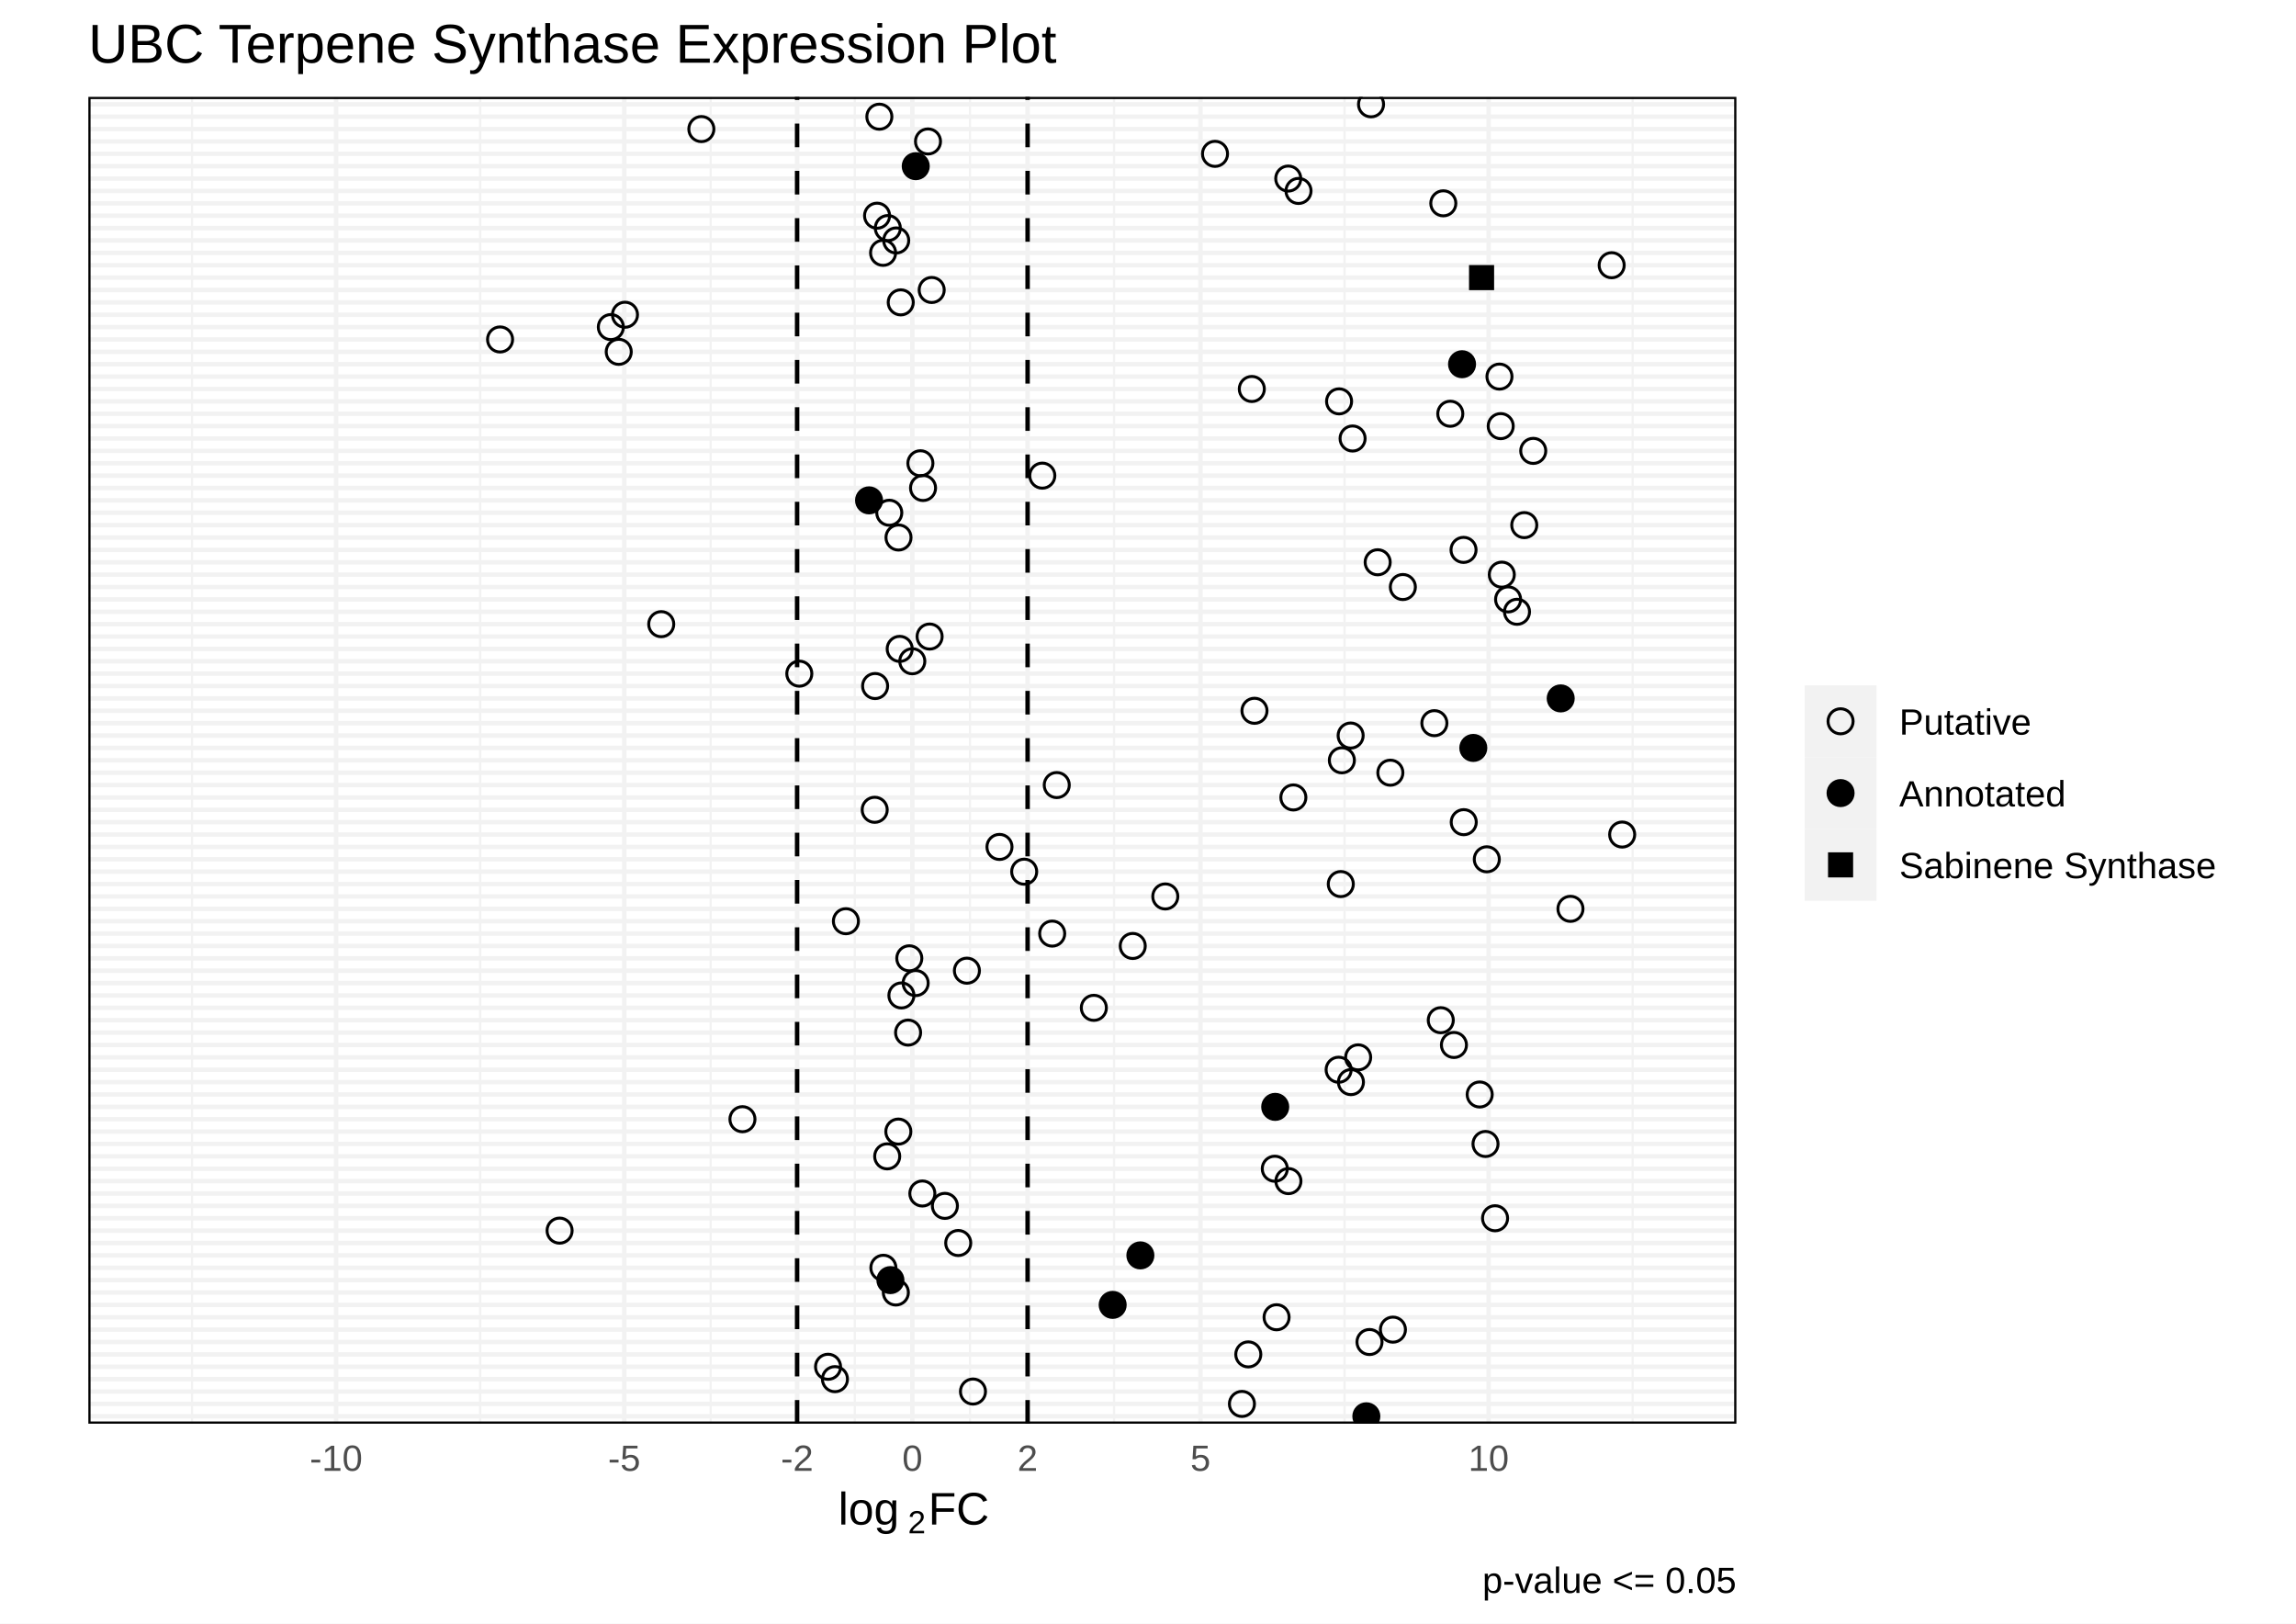
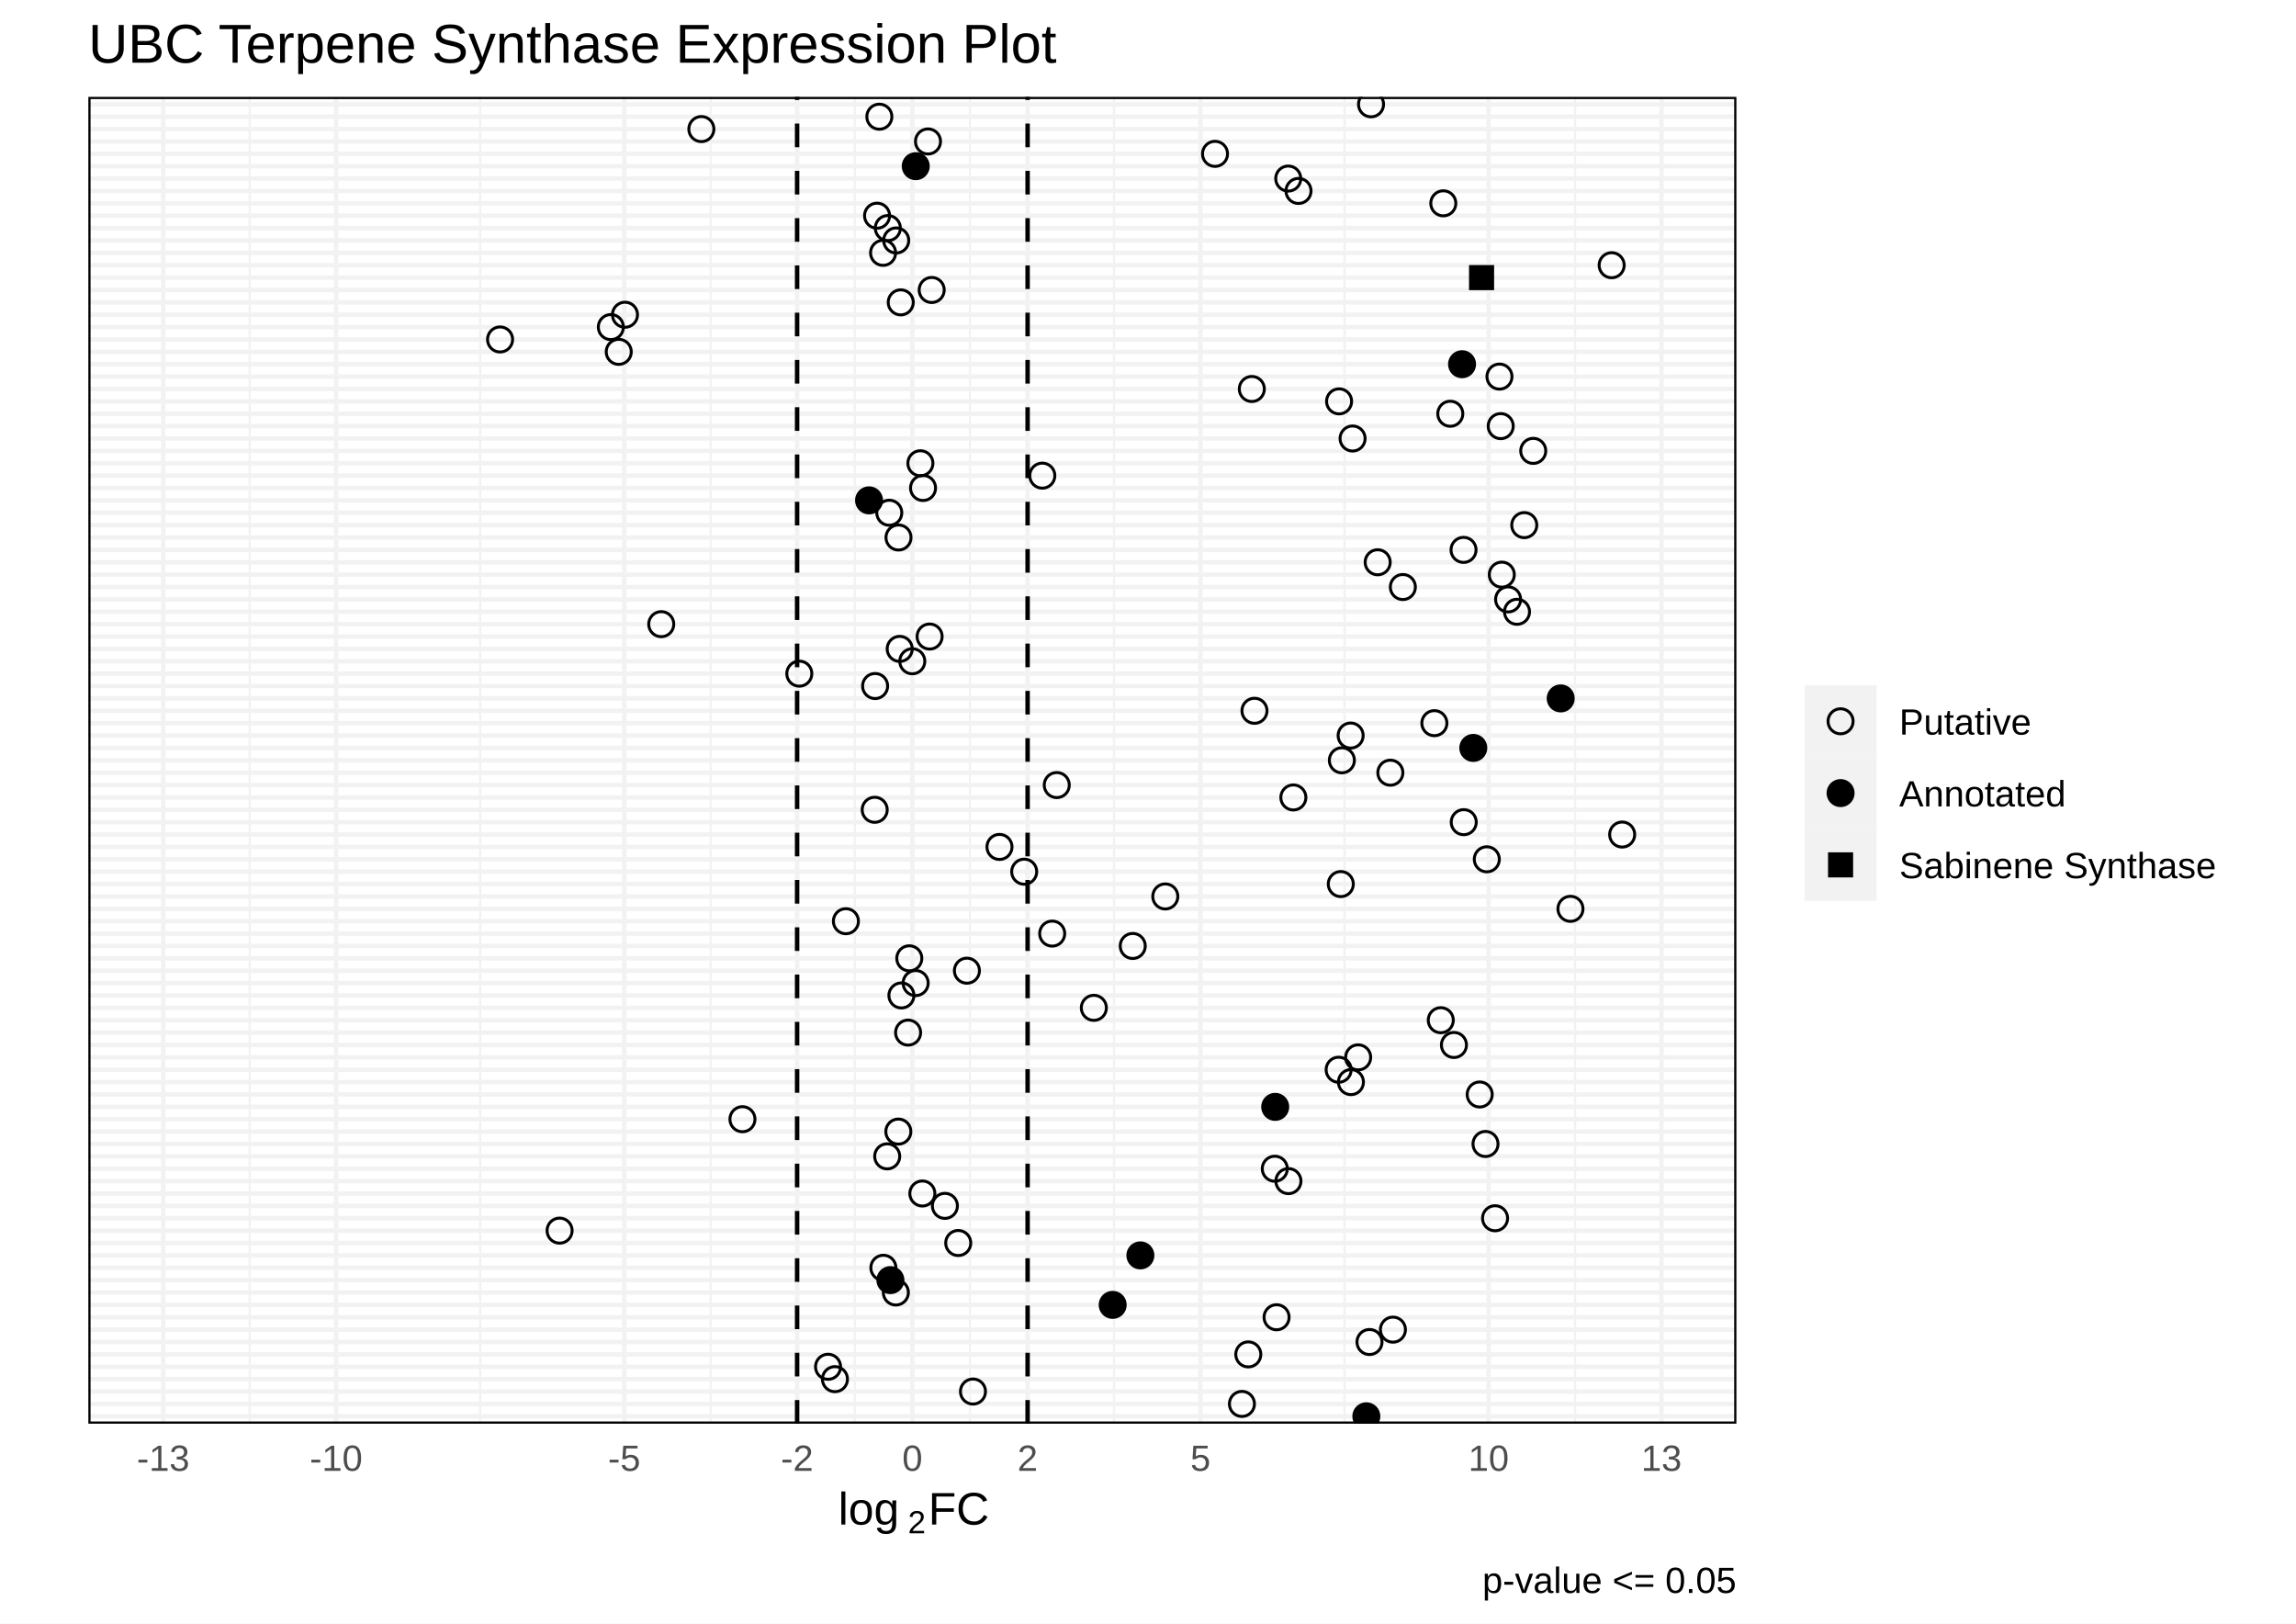
<svg xmlns="http://www.w3.org/2000/svg" class="svglite" width="552.75pt" height="390.75pt" viewBox="0 0 552.75 390.75">
  <defs>
    <style type="text/css">
    .svglite line, .svglite polyline, .svglite polygon, .svglite path, .svglite rect, .svglite circle {
      fill: none;
      stroke: #000000;
      stroke-linecap: round;
      stroke-linejoin: round;
      stroke-miterlimit: 10.00;
    }
    .svglite text {
      white-space: pre;
    }
  </style>
  </defs>
  <rect width="100%" height="100%" style="stroke: none; fill: #FFFFFF;" />
  <defs>
    <clipPath id="cpMC4wMHw1NTIuNzV8MC4wMHwzOTAuNzU=">
      <rect x="0.00" y="0.00" width="552.75" height="390.75" />
    </clipPath>
  </defs>
  <g clip-path="url(#cpMC4wMHw1NTIuNzV8MC4wMHwzOTAuNzU=)">
    <rect x="0.00" y="0.00" width="552.75" height="390.75" style="stroke-width: 1.07; stroke: #FFFFFF; fill: #FFFFFF;" />
  </g>
  <defs>
    <clipPath id="cpMjEuMjd8NDE4LjAzfDIzLjMyfDM0Mi42OQ==">
      <rect x="21.27" y="23.32" width="396.76" height="319.37" />
    </clipPath>
  </defs>
  <g clip-path="url(#cpMjEuMjd8NDE4LjAzfDIzLjMyfDM0Mi42OQ==)">
-     <polyline points="46.24,342.69 46.24,23.32 " style="stroke-width: 0.53; stroke: #F2F2F2; stroke-linecap: butt;" />
+     <polyline points="60.11,342.69 60.11,23.32 " style="stroke-width: 0.53; stroke: #F2F2F2; stroke-linecap: butt;" />
    <polyline points="115.60,342.69 115.60,23.32 " style="stroke-width: 0.53; stroke: #F2F2F2; stroke-linecap: butt;" />
    <polyline points="171.09,342.69 171.09,23.32 " style="stroke-width: 0.53; stroke: #F2F2F2; stroke-linecap: butt;" />
    <polyline points="205.78,342.69 205.78,23.32 " style="stroke-width: 0.53; stroke: #F2F2F2; stroke-linecap: butt;" />
    <polyline points="233.52,342.69 233.52,23.32 " style="stroke-width: 0.53; stroke: #F2F2F2; stroke-linecap: butt;" />
    <polyline points="268.20,342.69 268.20,23.32 " style="stroke-width: 0.53; stroke: #F2F2F2; stroke-linecap: butt;" />
    <polyline points="323.69,342.69 323.69,23.32 " style="stroke-width: 0.53; stroke: #F2F2F2; stroke-linecap: butt;" />
-     <polyline points="393.06,342.69 393.06,23.32 " style="stroke-width: 0.53; stroke: #F2F2F2; stroke-linecap: butt;" />
+     <polyline points="379.19,342.69 379.19,23.32 " style="stroke-width: 0.53; stroke: #F2F2F2; stroke-linecap: butt;" />
    <polyline points="21.27,340.91 418.03,340.91 " style="stroke-width: 1.07; stroke: #F2F2F2; stroke-linecap: butt;" />
    <polyline points="21.27,337.93 418.03,337.93 " style="stroke-width: 1.07; stroke: #F2F2F2; stroke-linecap: butt;" />
    <polyline points="21.27,334.95 418.03,334.95 " style="stroke-width: 1.07; stroke: #F2F2F2; stroke-linecap: butt;" />
    <polyline points="21.27,331.97 418.03,331.97 " style="stroke-width: 1.07; stroke: #F2F2F2; stroke-linecap: butt;" />
    <polyline points="21.27,328.99 418.03,328.99 " style="stroke-width: 1.07; stroke: #F2F2F2; stroke-linecap: butt;" />
    <polyline points="21.27,326.01 418.03,326.01 " style="stroke-width: 1.07; stroke: #F2F2F2; stroke-linecap: butt;" />
    <polyline points="21.27,323.03 418.03,323.03 " style="stroke-width: 1.07; stroke: #F2F2F2; stroke-linecap: butt;" />
    <polyline points="21.27,320.05 418.03,320.05 " style="stroke-width: 1.07; stroke: #F2F2F2; stroke-linecap: butt;" />
    <polyline points="21.27,317.07 418.03,317.07 " style="stroke-width: 1.07; stroke: #F2F2F2; stroke-linecap: butt;" />
    <polyline points="21.27,314.09 418.03,314.09 " style="stroke-width: 1.07; stroke: #F2F2F2; stroke-linecap: butt;" />
    <polyline points="21.27,311.11 418.03,311.11 " style="stroke-width: 1.07; stroke: #F2F2F2; stroke-linecap: butt;" />
    <polyline points="21.27,308.13 418.03,308.13 " style="stroke-width: 1.07; stroke: #F2F2F2; stroke-linecap: butt;" />
    <polyline points="21.27,305.16 418.03,305.16 " style="stroke-width: 1.07; stroke: #F2F2F2; stroke-linecap: butt;" />
    <polyline points="21.27,302.18 418.03,302.18 " style="stroke-width: 1.07; stroke: #F2F2F2; stroke-linecap: butt;" />
    <polyline points="21.27,299.20 418.03,299.20 " style="stroke-width: 1.07; stroke: #F2F2F2; stroke-linecap: butt;" />
    <polyline points="21.27,296.22 418.03,296.22 " style="stroke-width: 1.07; stroke: #F2F2F2; stroke-linecap: butt;" />
    <polyline points="21.27,293.24 418.03,293.24 " style="stroke-width: 1.07; stroke: #F2F2F2; stroke-linecap: butt;" />
    <polyline points="21.27,290.26 418.03,290.26 " style="stroke-width: 1.07; stroke: #F2F2F2; stroke-linecap: butt;" />
    <polyline points="21.27,287.28 418.03,287.28 " style="stroke-width: 1.07; stroke: #F2F2F2; stroke-linecap: butt;" />
    <polyline points="21.27,284.30 418.03,284.30 " style="stroke-width: 1.07; stroke: #F2F2F2; stroke-linecap: butt;" />
    <polyline points="21.27,281.32 418.03,281.32 " style="stroke-width: 1.07; stroke: #F2F2F2; stroke-linecap: butt;" />
    <polyline points="21.27,278.34 418.03,278.34 " style="stroke-width: 1.07; stroke: #F2F2F2; stroke-linecap: butt;" />
    <polyline points="21.27,275.36 418.03,275.36 " style="stroke-width: 1.07; stroke: #F2F2F2; stroke-linecap: butt;" />
    <polyline points="21.27,272.38 418.03,272.38 " style="stroke-width: 1.07; stroke: #F2F2F2; stroke-linecap: butt;" />
    <polyline points="21.27,269.40 418.03,269.40 " style="stroke-width: 1.07; stroke: #F2F2F2; stroke-linecap: butt;" />
    <polyline points="21.27,266.43 418.03,266.43 " style="stroke-width: 1.07; stroke: #F2F2F2; stroke-linecap: butt;" />
    <polyline points="21.27,263.45 418.03,263.45 " style="stroke-width: 1.07; stroke: #F2F2F2; stroke-linecap: butt;" />
    <polyline points="21.27,260.47 418.03,260.47 " style="stroke-width: 1.07; stroke: #F2F2F2; stroke-linecap: butt;" />
    <polyline points="21.27,257.49 418.03,257.49 " style="stroke-width: 1.07; stroke: #F2F2F2; stroke-linecap: butt;" />
    <polyline points="21.27,254.51 418.03,254.51 " style="stroke-width: 1.07; stroke: #F2F2F2; stroke-linecap: butt;" />
    <polyline points="21.27,251.53 418.03,251.53 " style="stroke-width: 1.07; stroke: #F2F2F2; stroke-linecap: butt;" />
    <polyline points="21.27,248.55 418.03,248.55 " style="stroke-width: 1.07; stroke: #F2F2F2; stroke-linecap: butt;" />
    <polyline points="21.27,245.57 418.03,245.57 " style="stroke-width: 1.07; stroke: #F2F2F2; stroke-linecap: butt;" />
    <polyline points="21.27,242.59 418.03,242.59 " style="stroke-width: 1.07; stroke: #F2F2F2; stroke-linecap: butt;" />
    <polyline points="21.27,239.61 418.03,239.61 " style="stroke-width: 1.07; stroke: #F2F2F2; stroke-linecap: butt;" />
    <polyline points="21.27,236.63 418.03,236.63 " style="stroke-width: 1.07; stroke: #F2F2F2; stroke-linecap: butt;" />
    <polyline points="21.27,233.65 418.03,233.65 " style="stroke-width: 1.07; stroke: #F2F2F2; stroke-linecap: butt;" />
    <polyline points="21.27,230.67 418.03,230.67 " style="stroke-width: 1.07; stroke: #F2F2F2; stroke-linecap: butt;" />
    <polyline points="21.27,227.70 418.03,227.70 " style="stroke-width: 1.07; stroke: #F2F2F2; stroke-linecap: butt;" />
    <polyline points="21.27,224.72 418.03,224.72 " style="stroke-width: 1.07; stroke: #F2F2F2; stroke-linecap: butt;" />
    <polyline points="21.27,221.74 418.03,221.74 " style="stroke-width: 1.07; stroke: #F2F2F2; stroke-linecap: butt;" />
    <polyline points="21.27,218.76 418.03,218.76 " style="stroke-width: 1.07; stroke: #F2F2F2; stroke-linecap: butt;" />
    <polyline points="21.27,215.78 418.03,215.78 " style="stroke-width: 1.07; stroke: #F2F2F2; stroke-linecap: butt;" />
    <polyline points="21.27,212.80 418.03,212.80 " style="stroke-width: 1.07; stroke: #F2F2F2; stroke-linecap: butt;" />
    <polyline points="21.27,209.82 418.03,209.82 " style="stroke-width: 1.07; stroke: #F2F2F2; stroke-linecap: butt;" />
    <polyline points="21.27,206.84 418.03,206.84 " style="stroke-width: 1.07; stroke: #F2F2F2; stroke-linecap: butt;" />
    <polyline points="21.27,203.86 418.03,203.86 " style="stroke-width: 1.07; stroke: #F2F2F2; stroke-linecap: butt;" />
    <polyline points="21.27,200.88 418.03,200.88 " style="stroke-width: 1.07; stroke: #F2F2F2; stroke-linecap: butt;" />
    <polyline points="21.27,197.90 418.03,197.90 " style="stroke-width: 1.07; stroke: #F2F2F2; stroke-linecap: butt;" />
    <polyline points="21.27,194.92 418.03,194.92 " style="stroke-width: 1.07; stroke: #F2F2F2; stroke-linecap: butt;" />
    <polyline points="21.27,191.95 418.03,191.95 " style="stroke-width: 1.07; stroke: #F2F2F2; stroke-linecap: butt;" />
    <polyline points="21.27,188.97 418.03,188.97 " style="stroke-width: 1.07; stroke: #F2F2F2; stroke-linecap: butt;" />
    <polyline points="21.27,185.99 418.03,185.99 " style="stroke-width: 1.07; stroke: #F2F2F2; stroke-linecap: butt;" />
    <polyline points="21.27,183.01 418.03,183.01 " style="stroke-width: 1.07; stroke: #F2F2F2; stroke-linecap: butt;" />
    <polyline points="21.27,180.03 418.03,180.03 " style="stroke-width: 1.07; stroke: #F2F2F2; stroke-linecap: butt;" />
    <polyline points="21.27,177.05 418.03,177.05 " style="stroke-width: 1.07; stroke: #F2F2F2; stroke-linecap: butt;" />
    <polyline points="21.27,174.07 418.03,174.07 " style="stroke-width: 1.07; stroke: #F2F2F2; stroke-linecap: butt;" />
    <polyline points="21.27,171.09 418.03,171.09 " style="stroke-width: 1.07; stroke: #F2F2F2; stroke-linecap: butt;" />
    <polyline points="21.27,168.11 418.03,168.11 " style="stroke-width: 1.07; stroke: #F2F2F2; stroke-linecap: butt;" />
    <polyline points="21.27,165.13 418.03,165.13 " style="stroke-width: 1.07; stroke: #F2F2F2; stroke-linecap: butt;" />
    <polyline points="21.27,162.15 418.03,162.15 " style="stroke-width: 1.07; stroke: #F2F2F2; stroke-linecap: butt;" />
    <polyline points="21.27,159.17 418.03,159.17 " style="stroke-width: 1.07; stroke: #F2F2F2; stroke-linecap: butt;" />
    <polyline points="21.27,156.19 418.03,156.19 " style="stroke-width: 1.07; stroke: #F2F2F2; stroke-linecap: butt;" />
    <polyline points="21.27,153.22 418.03,153.22 " style="stroke-width: 1.07; stroke: #F2F2F2; stroke-linecap: butt;" />
    <polyline points="21.27,150.24 418.03,150.24 " style="stroke-width: 1.07; stroke: #F2F2F2; stroke-linecap: butt;" />
    <polyline points="21.27,147.26 418.03,147.26 " style="stroke-width: 1.07; stroke: #F2F2F2; stroke-linecap: butt;" />
    <polyline points="21.27,144.28 418.03,144.28 " style="stroke-width: 1.07; stroke: #F2F2F2; stroke-linecap: butt;" />
    <polyline points="21.27,141.30 418.03,141.30 " style="stroke-width: 1.07; stroke: #F2F2F2; stroke-linecap: butt;" />
    <polyline points="21.27,138.32 418.03,138.32 " style="stroke-width: 1.07; stroke: #F2F2F2; stroke-linecap: butt;" />
    <polyline points="21.27,135.34 418.03,135.34 " style="stroke-width: 1.07; stroke: #F2F2F2; stroke-linecap: butt;" />
    <polyline points="21.27,132.36 418.03,132.36 " style="stroke-width: 1.07; stroke: #F2F2F2; stroke-linecap: butt;" />
    <polyline points="21.27,129.38 418.03,129.38 " style="stroke-width: 1.07; stroke: #F2F2F2; stroke-linecap: butt;" />
    <polyline points="21.27,126.40 418.03,126.40 " style="stroke-width: 1.07; stroke: #F2F2F2; stroke-linecap: butt;" />
    <polyline points="21.27,123.42 418.03,123.42 " style="stroke-width: 1.07; stroke: #F2F2F2; stroke-linecap: butt;" />
    <polyline points="21.27,120.44 418.03,120.44 " style="stroke-width: 1.07; stroke: #F2F2F2; stroke-linecap: butt;" />
    <polyline points="21.27,117.46 418.03,117.46 " style="stroke-width: 1.07; stroke: #F2F2F2; stroke-linecap: butt;" />
    <polyline points="21.27,114.49 418.03,114.49 " style="stroke-width: 1.07; stroke: #F2F2F2; stroke-linecap: butt;" />
    <polyline points="21.27,111.51 418.03,111.51 " style="stroke-width: 1.07; stroke: #F2F2F2; stroke-linecap: butt;" />
    <polyline points="21.27,108.53 418.03,108.53 " style="stroke-width: 1.07; stroke: #F2F2F2; stroke-linecap: butt;" />
    <polyline points="21.27,105.55 418.03,105.55 " style="stroke-width: 1.07; stroke: #F2F2F2; stroke-linecap: butt;" />
    <polyline points="21.27,102.57 418.03,102.57 " style="stroke-width: 1.07; stroke: #F2F2F2; stroke-linecap: butt;" />
    <polyline points="21.27,99.59 418.03,99.59 " style="stroke-width: 1.07; stroke: #F2F2F2; stroke-linecap: butt;" />
    <polyline points="21.27,96.61 418.03,96.61 " style="stroke-width: 1.07; stroke: #F2F2F2; stroke-linecap: butt;" />
    <polyline points="21.27,93.63 418.03,93.63 " style="stroke-width: 1.07; stroke: #F2F2F2; stroke-linecap: butt;" />
    <polyline points="21.27,90.65 418.03,90.65 " style="stroke-width: 1.07; stroke: #F2F2F2; stroke-linecap: butt;" />
    <polyline points="21.27,87.67 418.03,87.67 " style="stroke-width: 1.07; stroke: #F2F2F2; stroke-linecap: butt;" />
    <polyline points="21.27,84.69 418.03,84.69 " style="stroke-width: 1.07; stroke: #F2F2F2; stroke-linecap: butt;" />
    <polyline points="21.27,81.71 418.03,81.71 " style="stroke-width: 1.07; stroke: #F2F2F2; stroke-linecap: butt;" />
    <polyline points="21.27,78.73 418.03,78.73 " style="stroke-width: 1.07; stroke: #F2F2F2; stroke-linecap: butt;" />
    <polyline points="21.27,75.76 418.03,75.76 " style="stroke-width: 1.07; stroke: #F2F2F2; stroke-linecap: butt;" />
    <polyline points="21.27,72.78 418.03,72.78 " style="stroke-width: 1.07; stroke: #F2F2F2; stroke-linecap: butt;" />
    <polyline points="21.27,69.80 418.03,69.80 " style="stroke-width: 1.07; stroke: #F2F2F2; stroke-linecap: butt;" />
    <polyline points="21.27,66.82 418.03,66.82 " style="stroke-width: 1.07; stroke: #F2F2F2; stroke-linecap: butt;" />
    <polyline points="21.27,63.84 418.03,63.84 " style="stroke-width: 1.07; stroke: #F2F2F2; stroke-linecap: butt;" />
    <polyline points="21.27,60.86 418.03,60.86 " style="stroke-width: 1.07; stroke: #F2F2F2; stroke-linecap: butt;" />
    <polyline points="21.27,57.88 418.03,57.88 " style="stroke-width: 1.07; stroke: #F2F2F2; stroke-linecap: butt;" />
    <polyline points="21.27,54.90 418.03,54.90 " style="stroke-width: 1.07; stroke: #F2F2F2; stroke-linecap: butt;" />
    <polyline points="21.27,51.92 418.03,51.92 " style="stroke-width: 1.07; stroke: #F2F2F2; stroke-linecap: butt;" />
    <polyline points="21.27,48.94 418.03,48.94 " style="stroke-width: 1.07; stroke: #F2F2F2; stroke-linecap: butt;" />
    <polyline points="21.27,45.96 418.03,45.96 " style="stroke-width: 1.07; stroke: #F2F2F2; stroke-linecap: butt;" />
    <polyline points="21.27,42.98 418.03,42.98 " style="stroke-width: 1.07; stroke: #F2F2F2; stroke-linecap: butt;" />
    <polyline points="21.27,40.00 418.03,40.00 " style="stroke-width: 1.07; stroke: #F2F2F2; stroke-linecap: butt;" />
    <polyline points="21.27,37.03 418.03,37.03 " style="stroke-width: 1.07; stroke: #F2F2F2; stroke-linecap: butt;" />
    <polyline points="21.27,34.05 418.03,34.05 " style="stroke-width: 1.07; stroke: #F2F2F2; stroke-linecap: butt;" />
    <polyline points="21.27,31.07 418.03,31.07 " style="stroke-width: 1.07; stroke: #F2F2F2; stroke-linecap: butt;" />
    <polyline points="21.27,28.09 418.03,28.09 " style="stroke-width: 1.07; stroke: #F2F2F2; stroke-linecap: butt;" />
    <polyline points="21.27,25.11 418.03,25.11 " style="stroke-width: 1.07; stroke: #F2F2F2; stroke-linecap: butt;" />
+     <polyline points="39.30,342.69 39.30,23.32 " style="stroke-width: 1.07; stroke: #F2F2F2; stroke-linecap: butt;" />
    <polyline points="80.92,342.69 80.92,23.32 " style="stroke-width: 1.07; stroke: #F2F2F2; stroke-linecap: butt;" />
    <polyline points="150.29,342.69 150.29,23.32 " style="stroke-width: 1.07; stroke: #F2F2F2; stroke-linecap: butt;" />
    <polyline points="191.90,342.69 191.90,23.32 " style="stroke-width: 1.07; stroke: #F2F2F2; stroke-linecap: butt;" />
    <polyline points="219.65,342.69 219.65,23.32 " style="stroke-width: 1.07; stroke: #F2F2F2; stroke-linecap: butt;" />
    <polyline points="247.39,342.69 247.39,23.32 " style="stroke-width: 1.07; stroke: #F2F2F2; stroke-linecap: butt;" />
    <polyline points="289.01,342.69 289.01,23.32 " style="stroke-width: 1.07; stroke: #F2F2F2; stroke-linecap: butt;" />
    <polyline points="358.38,342.69 358.38,23.32 " style="stroke-width: 1.07; stroke: #F2F2F2; stroke-linecap: butt;" />
+     <polyline points="399.99,342.69 399.99,23.32 " style="stroke-width: 1.07; stroke: #F2F2F2; stroke-linecap: butt;" />
    <circle cx="390.53" cy="200.88" r="3.02" style="stroke-width: 0.71;" />
    <circle cx="388.00" cy="63.84" r="3.02" style="stroke-width: 0.71;" />
    <circle cx="378.08" cy="218.76" r="3.02" style="stroke-width: 0.71;" />
    <circle cx="375.73" cy="168.11" r="3.02" style="stroke-width: 0.71; fill: #000000;" />
    <circle cx="369.12" cy="108.53" r="3.02" style="stroke-width: 0.71;" />
    <circle cx="366.96" cy="126.40" r="3.02" style="stroke-width: 0.71;" />
    <circle cx="365.21" cy="147.26" r="3.02" style="stroke-width: 0.71;" />
    <circle cx="363.07" cy="144.28" r="3.02" style="stroke-width: 0.71;" />
    <circle cx="361.55" cy="138.32" r="3.02" style="stroke-width: 0.71;" />
    <circle cx="361.29" cy="102.57" r="3.02" style="stroke-width: 0.71;" />
    <circle cx="360.99" cy="90.65" r="3.02" style="stroke-width: 0.71;" />
    <circle cx="359.93" cy="293.24" r="3.02" style="stroke-width: 0.71;" />
    <circle cx="357.94" cy="206.84" r="3.02" style="stroke-width: 0.71;" />
    <circle cx="357.63" cy="275.36" r="3.02" style="stroke-width: 0.71;" />
    <polygon points="353.66,69.84 359.70,69.84 359.70,63.80 353.66,63.80 " style="stroke-width: 0.71; stroke: none; fill: #000000;" />
    <circle cx="356.23" cy="263.45" r="3.02" style="stroke-width: 0.71;" />
    <circle cx="354.69" cy="180.03" r="3.02" style="stroke-width: 0.71; fill: #000000;" />
    <circle cx="352.39" cy="197.90" r="3.02" style="stroke-width: 0.71;" />
    <circle cx="352.34" cy="132.36" r="3.02" style="stroke-width: 0.71;" />
    <circle cx="351.98" cy="87.67" r="3.02" style="stroke-width: 0.71; fill: #000000;" />
    <circle cx="350.03" cy="251.53" r="3.02" style="stroke-width: 0.71;" />
    <circle cx="349.15" cy="99.59" r="3.02" style="stroke-width: 0.71;" />
    <circle cx="347.47" cy="48.94" r="3.02" style="stroke-width: 0.71;" />
    <circle cx="346.86" cy="245.57" r="3.02" style="stroke-width: 0.71;" />
    <circle cx="345.32" cy="174.07" r="3.02" style="stroke-width: 0.71;" />
    <circle cx="337.73" cy="141.30" r="3.02" style="stroke-width: 0.71;" />
    <circle cx="335.34" cy="320.05" r="3.02" style="stroke-width: 0.71;" />
    <circle cx="334.72" cy="185.99" r="3.02" style="stroke-width: 0.71;" />
    <circle cx="331.67" cy="135.34" r="3.02" style="stroke-width: 0.71;" />
    <circle cx="330.07" cy="25.11" r="3.02" style="stroke-width: 0.71;" />
    <circle cx="329.70" cy="323.03" r="3.02" style="stroke-width: 0.71;" />
    <circle cx="328.94" cy="340.91" r="3.02" style="stroke-width: 0.71; fill: #000000;" />
    <circle cx="326.97" cy="254.51" r="3.02" style="stroke-width: 0.71;" />
    <circle cx="325.63" cy="105.55" r="3.02" style="stroke-width: 0.71;" />
    <circle cx="325.23" cy="260.47" r="3.02" style="stroke-width: 0.71;" />
    <circle cx="325.16" cy="177.05" r="3.02" style="stroke-width: 0.71;" />
    <circle cx="323.05" cy="183.01" r="3.02" style="stroke-width: 0.71;" />
    <circle cx="322.79" cy="212.80" r="3.02" style="stroke-width: 0.71;" />
    <circle cx="322.38" cy="96.61" r="3.02" style="stroke-width: 0.71;" />
    <circle cx="322.27" cy="257.49" r="3.02" style="stroke-width: 0.71;" />
    <circle cx="120.39" cy="81.71" r="3.02" style="stroke-width: 0.71;" />
    <circle cx="312.61" cy="45.96" r="3.02" style="stroke-width: 0.71;" />
    <circle cx="311.37" cy="191.95" r="3.02" style="stroke-width: 0.71;" />
    <circle cx="310.18" cy="284.30" r="3.02" style="stroke-width: 0.71;" />
    <circle cx="310.14" cy="42.98" r="3.02" style="stroke-width: 0.71;" />
    <circle cx="307.33" cy="317.07" r="3.02" style="stroke-width: 0.71;" />
    <circle cx="307.00" cy="266.43" r="3.02" style="stroke-width: 0.71; fill: #000000;" />
    <circle cx="306.90" cy="281.32" r="3.02" style="stroke-width: 0.71;" />
    <circle cx="134.72" cy="296.22" r="3.02" style="stroke-width: 0.71;" />
    <circle cx="302.01" cy="171.09" r="3.02" style="stroke-width: 0.71;" />
    <circle cx="301.37" cy="93.63" r="3.02" style="stroke-width: 0.71;" />
    <circle cx="300.52" cy="326.01" r="3.02" style="stroke-width: 0.71;" />
    <circle cx="298.99" cy="337.93" r="3.02" style="stroke-width: 0.71;" />
    <circle cx="292.51" cy="37.03" r="3.02" style="stroke-width: 0.71;" />
    <circle cx="147.06" cy="78.73" r="3.02" style="stroke-width: 0.71;" />
    <circle cx="148.96" cy="84.69" r="3.02" style="stroke-width: 0.71;" />
    <circle cx="150.46" cy="75.76" r="3.02" style="stroke-width: 0.71;" />
    <circle cx="280.54" cy="215.78" r="3.02" style="stroke-width: 0.71;" />
    <circle cx="159.19" cy="150.24" r="3.02" style="stroke-width: 0.71;" />
    <circle cx="274.54" cy="302.18" r="3.02" style="stroke-width: 0.71; fill: #000000;" />
    <circle cx="272.70" cy="227.70" r="3.02" style="stroke-width: 0.71;" />
    <circle cx="168.85" cy="31.07" r="3.02" style="stroke-width: 0.71;" />
    <circle cx="267.87" cy="314.09" r="3.02" style="stroke-width: 0.71; fill: #000000;" />
    <circle cx="263.34" cy="242.59" r="3.02" style="stroke-width: 0.71;" />
    <circle cx="178.74" cy="269.40" r="3.02" style="stroke-width: 0.71;" />
    <circle cx="254.41" cy="188.97" r="3.02" style="stroke-width: 0.71;" />
    <circle cx="253.31" cy="224.72" r="3.02" style="stroke-width: 0.71;" />
    <circle cx="250.93" cy="114.49" r="3.02" style="stroke-width: 0.71;" />
    <circle cx="192.43" cy="162.15" r="3.02" style="stroke-width: 0.71;" />
    <circle cx="246.57" cy="209.82" r="3.02" style="stroke-width: 0.71;" />
    <circle cx="240.62" cy="203.86" r="3.02" style="stroke-width: 0.71;" />
    <circle cx="199.35" cy="328.99" r="3.02" style="stroke-width: 0.71;" />
    <circle cx="201.01" cy="331.97" r="3.02" style="stroke-width: 0.71;" />
    <circle cx="203.65" cy="221.74" r="3.02" style="stroke-width: 0.71;" />
    <circle cx="234.24" cy="334.95" r="3.02" style="stroke-width: 0.71;" />
    <circle cx="232.78" cy="233.65" r="3.02" style="stroke-width: 0.71;" />
    <circle cx="230.69" cy="299.20" r="3.02" style="stroke-width: 0.71;" />
    <circle cx="209.22" cy="120.44" r="3.02" style="stroke-width: 0.71; fill: #000000;" />
    <circle cx="210.58" cy="194.92" r="3.02" style="stroke-width: 0.71;" />
    <circle cx="210.68" cy="165.13" r="3.02" style="stroke-width: 0.71;" />
    <circle cx="211.15" cy="51.92" r="3.02" style="stroke-width: 0.71;" />
    <circle cx="211.70" cy="28.09" r="3.02" style="stroke-width: 0.71;" />
    <circle cx="227.48" cy="290.26" r="3.02" style="stroke-width: 0.71;" />
    <circle cx="212.60" cy="60.86" r="3.02" style="stroke-width: 0.71;" />
    <circle cx="212.67" cy="305.16" r="3.02" style="stroke-width: 0.71;" />
    <circle cx="213.59" cy="278.34" r="3.02" style="stroke-width: 0.71;" />
    <circle cx="213.74" cy="54.90" r="3.02" style="stroke-width: 0.71;" />
    <circle cx="214.09" cy="123.42" r="3.02" style="stroke-width: 0.71;" />
    <circle cx="214.36" cy="308.13" r="3.02" style="stroke-width: 0.71; fill: #000000;" />
    <circle cx="224.30" cy="69.80" r="3.02" style="stroke-width: 0.71;" />
    <circle cx="223.80" cy="153.22" r="3.02" style="stroke-width: 0.71;" />
    <circle cx="215.67" cy="311.11" r="3.02" style="stroke-width: 0.71;" />
    <circle cx="215.76" cy="57.88" r="3.02" style="stroke-width: 0.71;" />
    <circle cx="223.41" cy="34.05" r="3.02" style="stroke-width: 0.71;" />
    <circle cx="216.27" cy="272.38" r="3.02" style="stroke-width: 0.71;" />
    <circle cx="216.31" cy="129.38" r="3.02" style="stroke-width: 0.71;" />
    <circle cx="216.60" cy="156.19" r="3.02" style="stroke-width: 0.71;" />
    <circle cx="216.85" cy="72.78" r="3.02" style="stroke-width: 0.71;" />
    <circle cx="217.01" cy="239.61" r="3.02" style="stroke-width: 0.71;" />
    <circle cx="222.22" cy="117.46" r="3.02" style="stroke-width: 0.71;" />
    <circle cx="222.05" cy="287.28" r="3.02" style="stroke-width: 0.71;" />
    <circle cx="221.58" cy="111.51" r="3.02" style="stroke-width: 0.71;" />
    <circle cx="218.62" cy="248.55" r="3.02" style="stroke-width: 0.71;" />
    <circle cx="220.46" cy="40.00" r="3.02" style="stroke-width: 0.71; fill: #000000;" />
    <circle cx="220.44" cy="236.63" r="3.02" style="stroke-width: 0.71;" />
    <circle cx="218.91" cy="230.67" r="3.02" style="stroke-width: 0.71;" />
    <circle cx="219.63" cy="159.17" r="3.02" style="stroke-width: 0.71;" />
    <line x1="191.90" y1="342.69" x2="191.90" y2="23.32" style="stroke-width: 1.07; stroke-dasharray: 5.69,5.69; stroke-linecap: butt;" />
    <line x1="247.39" y1="342.69" x2="247.39" y2="23.32" style="stroke-width: 1.07; stroke-dasharray: 5.69,5.69; stroke-linecap: butt;" />
    <rect x="21.27" y="23.32" width="396.76" height="319.37" style="stroke-width: 1.07;" />
  </g>
  <g clip-path="url(#cpMC4wMHw1NTIuNzV8MC4wMHwzOTAuNzU=)">
    <polyline points="18.53,340.91 21.27,340.91 " style="stroke-width: 0.00; stroke: #333333; stroke-linecap: butt;" />
    <polyline points="18.53,337.93 21.27,337.93 " style="stroke-width: 0.00; stroke: #333333; stroke-linecap: butt;" />
    <polyline points="18.53,334.95 21.27,334.95 " style="stroke-width: 0.00; stroke: #333333; stroke-linecap: butt;" />
    <polyline points="18.53,331.97 21.27,331.97 " style="stroke-width: 0.00; stroke: #333333; stroke-linecap: butt;" />
    <polyline points="18.53,328.99 21.27,328.99 " style="stroke-width: 0.00; stroke: #333333; stroke-linecap: butt;" />
    <polyline points="18.53,326.01 21.27,326.01 " style="stroke-width: 0.00; stroke: #333333; stroke-linecap: butt;" />
    <polyline points="18.53,323.03 21.27,323.03 " style="stroke-width: 0.00; stroke: #333333; stroke-linecap: butt;" />
    <polyline points="18.53,320.05 21.27,320.05 " style="stroke-width: 0.00; stroke: #333333; stroke-linecap: butt;" />
    <polyline points="18.53,317.07 21.27,317.07 " style="stroke-width: 0.00; stroke: #333333; stroke-linecap: butt;" />
    <polyline points="18.53,314.09 21.27,314.09 " style="stroke-width: 0.00; stroke: #333333; stroke-linecap: butt;" />
    <polyline points="18.53,311.11 21.27,311.11 " style="stroke-width: 0.00; stroke: #333333; stroke-linecap: butt;" />
    <polyline points="18.53,308.13 21.27,308.13 " style="stroke-width: 0.00; stroke: #333333; stroke-linecap: butt;" />
    <polyline points="18.53,305.16 21.27,305.16 " style="stroke-width: 0.00; stroke: #333333; stroke-linecap: butt;" />
    <polyline points="18.53,302.18 21.27,302.18 " style="stroke-width: 0.00; stroke: #333333; stroke-linecap: butt;" />
    <polyline points="18.53,299.20 21.27,299.20 " style="stroke-width: 0.00; stroke: #333333; stroke-linecap: butt;" />
    <polyline points="18.53,296.22 21.27,296.22 " style="stroke-width: 0.00; stroke: #333333; stroke-linecap: butt;" />
    <polyline points="18.53,293.24 21.27,293.24 " style="stroke-width: 0.00; stroke: #333333; stroke-linecap: butt;" />
    <polyline points="18.53,290.26 21.27,290.26 " style="stroke-width: 0.00; stroke: #333333; stroke-linecap: butt;" />
    <polyline points="18.53,287.28 21.27,287.28 " style="stroke-width: 0.00; stroke: #333333; stroke-linecap: butt;" />
    <polyline points="18.53,284.30 21.27,284.30 " style="stroke-width: 0.00; stroke: #333333; stroke-linecap: butt;" />
    <polyline points="18.53,281.32 21.27,281.32 " style="stroke-width: 0.00; stroke: #333333; stroke-linecap: butt;" />
    <polyline points="18.53,278.34 21.27,278.34 " style="stroke-width: 0.00; stroke: #333333; stroke-linecap: butt;" />
    <polyline points="18.53,275.36 21.27,275.36 " style="stroke-width: 0.00; stroke: #333333; stroke-linecap: butt;" />
    <polyline points="18.53,272.38 21.27,272.38 " style="stroke-width: 0.00; stroke: #333333; stroke-linecap: butt;" />
    <polyline points="18.53,269.40 21.27,269.40 " style="stroke-width: 0.00; stroke: #333333; stroke-linecap: butt;" />
    <polyline points="18.53,266.43 21.27,266.43 " style="stroke-width: 0.00; stroke: #333333; stroke-linecap: butt;" />
    <polyline points="18.53,263.45 21.27,263.45 " style="stroke-width: 0.00; stroke: #333333; stroke-linecap: butt;" />
    <polyline points="18.53,260.47 21.27,260.47 " style="stroke-width: 0.00; stroke: #333333; stroke-linecap: butt;" />
    <polyline points="18.53,257.49 21.27,257.49 " style="stroke-width: 0.00; stroke: #333333; stroke-linecap: butt;" />
    <polyline points="18.53,254.51 21.27,254.51 " style="stroke-width: 0.00; stroke: #333333; stroke-linecap: butt;" />
    <polyline points="18.53,251.53 21.27,251.53 " style="stroke-width: 0.00; stroke: #333333; stroke-linecap: butt;" />
    <polyline points="18.53,248.55 21.27,248.55 " style="stroke-width: 0.00; stroke: #333333; stroke-linecap: butt;" />
    <polyline points="18.53,245.57 21.27,245.57 " style="stroke-width: 0.00; stroke: #333333; stroke-linecap: butt;" />
    <polyline points="18.53,242.59 21.27,242.59 " style="stroke-width: 0.00; stroke: #333333; stroke-linecap: butt;" />
    <polyline points="18.53,239.61 21.27,239.61 " style="stroke-width: 0.00; stroke: #333333; stroke-linecap: butt;" />
    <polyline points="18.53,236.63 21.27,236.63 " style="stroke-width: 0.00; stroke: #333333; stroke-linecap: butt;" />
    <polyline points="18.53,233.65 21.27,233.65 " style="stroke-width: 0.00; stroke: #333333; stroke-linecap: butt;" />
    <polyline points="18.53,230.67 21.27,230.67 " style="stroke-width: 0.00; stroke: #333333; stroke-linecap: butt;" />
    <polyline points="18.53,227.70 21.27,227.70 " style="stroke-width: 0.00; stroke: #333333; stroke-linecap: butt;" />
    <polyline points="18.53,224.72 21.27,224.72 " style="stroke-width: 0.00; stroke: #333333; stroke-linecap: butt;" />
    <polyline points="18.53,221.74 21.27,221.74 " style="stroke-width: 0.00; stroke: #333333; stroke-linecap: butt;" />
    <polyline points="18.53,218.76 21.27,218.76 " style="stroke-width: 0.00; stroke: #333333; stroke-linecap: butt;" />
    <polyline points="18.53,215.78 21.27,215.78 " style="stroke-width: 0.00; stroke: #333333; stroke-linecap: butt;" />
    <polyline points="18.53,212.80 21.27,212.80 " style="stroke-width: 0.00; stroke: #333333; stroke-linecap: butt;" />
    <polyline points="18.53,209.82 21.27,209.82 " style="stroke-width: 0.00; stroke: #333333; stroke-linecap: butt;" />
    <polyline points="18.53,206.84 21.27,206.84 " style="stroke-width: 0.00; stroke: #333333; stroke-linecap: butt;" />
    <polyline points="18.53,203.86 21.27,203.86 " style="stroke-width: 0.00; stroke: #333333; stroke-linecap: butt;" />
    <polyline points="18.53,200.88 21.27,200.88 " style="stroke-width: 0.00; stroke: #333333; stroke-linecap: butt;" />
    <polyline points="18.53,197.90 21.27,197.90 " style="stroke-width: 0.00; stroke: #333333; stroke-linecap: butt;" />
    <polyline points="18.53,194.92 21.27,194.92 " style="stroke-width: 0.00; stroke: #333333; stroke-linecap: butt;" />
    <polyline points="18.53,191.95 21.27,191.95 " style="stroke-width: 0.00; stroke: #333333; stroke-linecap: butt;" />
    <polyline points="18.53,188.97 21.27,188.97 " style="stroke-width: 0.00; stroke: #333333; stroke-linecap: butt;" />
    <polyline points="18.53,185.99 21.27,185.99 " style="stroke-width: 0.00; stroke: #333333; stroke-linecap: butt;" />
    <polyline points="18.53,183.01 21.27,183.01 " style="stroke-width: 0.00; stroke: #333333; stroke-linecap: butt;" />
    <polyline points="18.53,180.03 21.27,180.03 " style="stroke-width: 0.00; stroke: #333333; stroke-linecap: butt;" />
    <polyline points="18.53,177.05 21.27,177.05 " style="stroke-width: 0.00; stroke: #333333; stroke-linecap: butt;" />
    <polyline points="18.53,174.07 21.27,174.07 " style="stroke-width: 0.00; stroke: #333333; stroke-linecap: butt;" />
    <polyline points="18.53,171.09 21.27,171.09 " style="stroke-width: 0.00; stroke: #333333; stroke-linecap: butt;" />
    <polyline points="18.53,168.11 21.27,168.11 " style="stroke-width: 0.00; stroke: #333333; stroke-linecap: butt;" />
    <polyline points="18.53,165.13 21.27,165.13 " style="stroke-width: 0.00; stroke: #333333; stroke-linecap: butt;" />
    <polyline points="18.53,162.15 21.27,162.15 " style="stroke-width: 0.00; stroke: #333333; stroke-linecap: butt;" />
    <polyline points="18.53,159.17 21.27,159.17 " style="stroke-width: 0.00; stroke: #333333; stroke-linecap: butt;" />
    <polyline points="18.53,156.19 21.27,156.19 " style="stroke-width: 0.00; stroke: #333333; stroke-linecap: butt;" />
    <polyline points="18.53,153.22 21.27,153.22 " style="stroke-width: 0.00; stroke: #333333; stroke-linecap: butt;" />
    <polyline points="18.53,150.24 21.27,150.24 " style="stroke-width: 0.00; stroke: #333333; stroke-linecap: butt;" />
    <polyline points="18.53,147.26 21.27,147.26 " style="stroke-width: 0.00; stroke: #333333; stroke-linecap: butt;" />
    <polyline points="18.53,144.28 21.27,144.28 " style="stroke-width: 0.00; stroke: #333333; stroke-linecap: butt;" />
    <polyline points="18.53,141.30 21.27,141.30 " style="stroke-width: 0.00; stroke: #333333; stroke-linecap: butt;" />
    <polyline points="18.53,138.32 21.27,138.32 " style="stroke-width: 0.00; stroke: #333333; stroke-linecap: butt;" />
    <polyline points="18.53,135.34 21.27,135.34 " style="stroke-width: 0.00; stroke: #333333; stroke-linecap: butt;" />
    <polyline points="18.53,132.36 21.27,132.36 " style="stroke-width: 0.00; stroke: #333333; stroke-linecap: butt;" />
    <polyline points="18.53,129.38 21.27,129.38 " style="stroke-width: 0.00; stroke: #333333; stroke-linecap: butt;" />
    <polyline points="18.53,126.40 21.27,126.40 " style="stroke-width: 0.00; stroke: #333333; stroke-linecap: butt;" />
    <polyline points="18.53,123.42 21.27,123.42 " style="stroke-width: 0.00; stroke: #333333; stroke-linecap: butt;" />
    <polyline points="18.53,120.44 21.27,120.44 " style="stroke-width: 0.00; stroke: #333333; stroke-linecap: butt;" />
    <polyline points="18.53,117.46 21.27,117.46 " style="stroke-width: 0.00; stroke: #333333; stroke-linecap: butt;" />
    <polyline points="18.53,114.49 21.27,114.49 " style="stroke-width: 0.00; stroke: #333333; stroke-linecap: butt;" />
    <polyline points="18.53,111.51 21.27,111.51 " style="stroke-width: 0.00; stroke: #333333; stroke-linecap: butt;" />
    <polyline points="18.53,108.53 21.27,108.53 " style="stroke-width: 0.00; stroke: #333333; stroke-linecap: butt;" />
    <polyline points="18.53,105.55 21.27,105.55 " style="stroke-width: 0.00; stroke: #333333; stroke-linecap: butt;" />
    <polyline points="18.53,102.57 21.27,102.57 " style="stroke-width: 0.00; stroke: #333333; stroke-linecap: butt;" />
    <polyline points="18.53,99.59 21.27,99.59 " style="stroke-width: 0.00; stroke: #333333; stroke-linecap: butt;" />
    <polyline points="18.53,96.61 21.27,96.61 " style="stroke-width: 0.00; stroke: #333333; stroke-linecap: butt;" />
    <polyline points="18.53,93.63 21.27,93.63 " style="stroke-width: 0.00; stroke: #333333; stroke-linecap: butt;" />
    <polyline points="18.53,90.65 21.27,90.65 " style="stroke-width: 0.00; stroke: #333333; stroke-linecap: butt;" />
    <polyline points="18.53,87.67 21.27,87.67 " style="stroke-width: 0.00; stroke: #333333; stroke-linecap: butt;" />
    <polyline points="18.53,84.69 21.27,84.69 " style="stroke-width: 0.00; stroke: #333333; stroke-linecap: butt;" />
    <polyline points="18.53,81.71 21.27,81.71 " style="stroke-width: 0.00; stroke: #333333; stroke-linecap: butt;" />
    <polyline points="18.53,78.73 21.27,78.73 " style="stroke-width: 0.00; stroke: #333333; stroke-linecap: butt;" />
    <polyline points="18.53,75.76 21.27,75.76 " style="stroke-width: 0.00; stroke: #333333; stroke-linecap: butt;" />
    <polyline points="18.53,72.78 21.27,72.78 " style="stroke-width: 0.00; stroke: #333333; stroke-linecap: butt;" />
    <polyline points="18.53,69.80 21.27,69.80 " style="stroke-width: 0.00; stroke: #333333; stroke-linecap: butt;" />
    <polyline points="18.53,66.82 21.27,66.82 " style="stroke-width: 0.00; stroke: #333333; stroke-linecap: butt;" />
    <polyline points="18.53,63.84 21.27,63.84 " style="stroke-width: 0.00; stroke: #333333; stroke-linecap: butt;" />
    <polyline points="18.53,60.86 21.27,60.86 " style="stroke-width: 0.00; stroke: #333333; stroke-linecap: butt;" />
    <polyline points="18.53,57.88 21.27,57.88 " style="stroke-width: 0.00; stroke: #333333; stroke-linecap: butt;" />
    <polyline points="18.53,54.90 21.27,54.90 " style="stroke-width: 0.00; stroke: #333333; stroke-linecap: butt;" />
    <polyline points="18.53,51.92 21.27,51.92 " style="stroke-width: 0.00; stroke: #333333; stroke-linecap: butt;" />
    <polyline points="18.53,48.94 21.27,48.94 " style="stroke-width: 0.00; stroke: #333333; stroke-linecap: butt;" />
    <polyline points="18.53,45.96 21.27,45.96 " style="stroke-width: 0.00; stroke: #333333; stroke-linecap: butt;" />
    <polyline points="18.53,42.98 21.27,42.98 " style="stroke-width: 0.00; stroke: #333333; stroke-linecap: butt;" />
    <polyline points="18.53,40.00 21.27,40.00 " style="stroke-width: 0.00; stroke: #333333; stroke-linecap: butt;" />
    <polyline points="18.53,37.03 21.27,37.03 " style="stroke-width: 0.00; stroke: #333333; stroke-linecap: butt;" />
    <polyline points="18.53,34.05 21.27,34.05 " style="stroke-width: 0.00; stroke: #333333; stroke-linecap: butt;" />
    <polyline points="18.53,31.07 21.27,31.07 " style="stroke-width: 0.00; stroke: #333333; stroke-linecap: butt;" />
    <polyline points="18.53,28.09 21.27,28.09 " style="stroke-width: 0.00; stroke: #333333; stroke-linecap: butt;" />
    <polyline points="18.53,25.11 21.27,25.11 " style="stroke-width: 0.00; stroke: #333333; stroke-linecap: butt;" />
+     <polyline points="39.30,345.43 39.30,342.69 " style="stroke-width: 0.00; stroke: #333333; stroke-linecap: butt;" />
    <polyline points="80.92,345.43 80.92,342.69 " style="stroke-width: 0.00; stroke: #333333; stroke-linecap: butt;" />
    <polyline points="150.29,345.43 150.29,342.69 " style="stroke-width: 0.00; stroke: #333333; stroke-linecap: butt;" />
    <polyline points="191.90,345.43 191.90,342.69 " style="stroke-width: 0.00; stroke: #333333; stroke-linecap: butt;" />
    <polyline points="219.65,345.43 219.65,342.69 " style="stroke-width: 0.00; stroke: #333333; stroke-linecap: butt;" />
    <polyline points="247.39,345.43 247.39,342.69 " style="stroke-width: 0.00; stroke: #333333; stroke-linecap: butt;" />
    <polyline points="289.01,345.43 289.01,342.69 " style="stroke-width: 0.00; stroke: #333333; stroke-linecap: butt;" />
    <polyline points="358.38,345.43 358.38,342.69 " style="stroke-width: 0.00; stroke: #333333; stroke-linecap: butt;" />
+     <polyline points="399.99,345.43 399.99,342.69 " style="stroke-width: 0.00; stroke: #333333; stroke-linecap: butt;" />
+     <text x="39.30" y="354.04" text-anchor="middle" style="font-size: 8.80px;fill: #4D4D4D; font-family: &quot;Liberation Sans&quot;;" textLength="14.36px" lengthAdjust="spacingAndGlyphs">-13</text>
    <text x="80.92" y="354.04" text-anchor="middle" style="font-size: 8.80px;fill: #4D4D4D; font-family: &quot;Liberation Sans&quot;;" textLength="14.36px" lengthAdjust="spacingAndGlyphs">-10</text>
    <text x="150.29" y="354.04" text-anchor="middle" style="font-size: 8.80px;fill: #4D4D4D; font-family: &quot;Liberation Sans&quot;;" textLength="8.77px" lengthAdjust="spacingAndGlyphs">-5</text>
    <text x="191.90" y="354.04" text-anchor="middle" style="font-size: 8.80px;fill: #4D4D4D; font-family: &quot;Liberation Sans&quot;;" textLength="8.77px" lengthAdjust="spacingAndGlyphs">-2</text>
    <text x="219.65" y="354.04" text-anchor="middle" style="font-size: 8.80px;fill: #4D4D4D; font-family: &quot;Liberation Sans&quot;;" textLength="5.59px" lengthAdjust="spacingAndGlyphs">0</text>
    <text x="247.39" y="354.04" text-anchor="middle" style="font-size: 8.80px;fill: #4D4D4D; font-family: &quot;Liberation Sans&quot;;" textLength="5.59px" lengthAdjust="spacingAndGlyphs">2</text>
    <text x="289.01" y="354.04" text-anchor="middle" style="font-size: 8.80px;fill: #4D4D4D; font-family: &quot;Liberation Sans&quot;;" textLength="5.59px" lengthAdjust="spacingAndGlyphs">5</text>
    <text x="358.38" y="354.04" text-anchor="middle" style="font-size: 8.80px;fill: #4D4D4D; font-family: &quot;Liberation Sans&quot;;" textLength="11.19px" lengthAdjust="spacingAndGlyphs">10</text>
+     <text x="399.99" y="354.04" text-anchor="middle" style="font-size: 8.80px;fill: #4D4D4D; font-family: &quot;Liberation Sans&quot;;" textLength="11.19px" lengthAdjust="spacingAndGlyphs">13</text>
    <text x="201.81" y="366.97" style="font-size: 11.00px; font-family: &quot;Liberation Sans&quot;;" textLength="16.78px" lengthAdjust="spacingAndGlyphs">log</text>
    <text x="218.58" y="369.07" style="font-size: 7.70px; font-family: &quot;Liberation Sans&quot;;" textLength="4.90px" lengthAdjust="spacingAndGlyphs">2</text>
    <text x="223.48" y="366.97" style="font-size: 11.00px; font-family: &quot;Liberation Sans&quot;;" textLength="14.01px" lengthAdjust="spacingAndGlyphs">FC</text>
    <rect x="434.47" y="164.98" width="17.28" height="17.28" style="stroke-width: 1.07; stroke: none; fill: #F2F2F2;" />
    <circle cx="443.11" cy="173.62" r="3.02" style="stroke-width: 0.71;" />
    <rect x="434.47" y="182.26" width="17.28" height="17.28" style="stroke-width: 1.07; stroke: none; fill: #F2F2F2;" />
    <circle cx="443.11" cy="190.90" r="3.02" style="stroke-width: 0.71; fill: #000000;" />
    <rect x="434.47" y="199.54" width="17.28" height="17.28" style="stroke-width: 1.07; stroke: none; fill: #F2F2F2;" />
    <polygon points="440.09,211.20 446.13,211.20 446.13,205.16 440.09,205.16 " style="stroke-width: 0.71; stroke: none; fill: #000000;" />
    <text x="457.23" y="176.83" style="font-size: 8.80px; font-family: &quot;Liberation Sans&quot;;" textLength="36.09px" lengthAdjust="spacingAndGlyphs">Putative</text>
    <text x="457.23" y="194.11" style="font-size: 8.80px; font-family: &quot;Liberation Sans&quot;;" textLength="45.84px" lengthAdjust="spacingAndGlyphs">Annotated</text>
    <text x="457.23" y="211.39" style="font-size: 8.80px; font-family: &quot;Liberation Sans&quot;;" textLength="84.56px" lengthAdjust="spacingAndGlyphs">Sabinene Synthase</text>
    <text x="21.27" y="15.10" style="font-size: 13.20px; font-family: &quot;Liberation Sans&quot;;" textLength="254.35px" lengthAdjust="spacingAndGlyphs">UBC Terpene Synthase Expression Plot</text>
    <text x="418.03" y="383.44" text-anchor="end" style="font-size: 8.80px; font-family: &quot;Liberation Sans&quot;;" textLength="72.47px" lengthAdjust="spacingAndGlyphs">p-value &lt;= 0.05</text>
  </g>
</svg>
